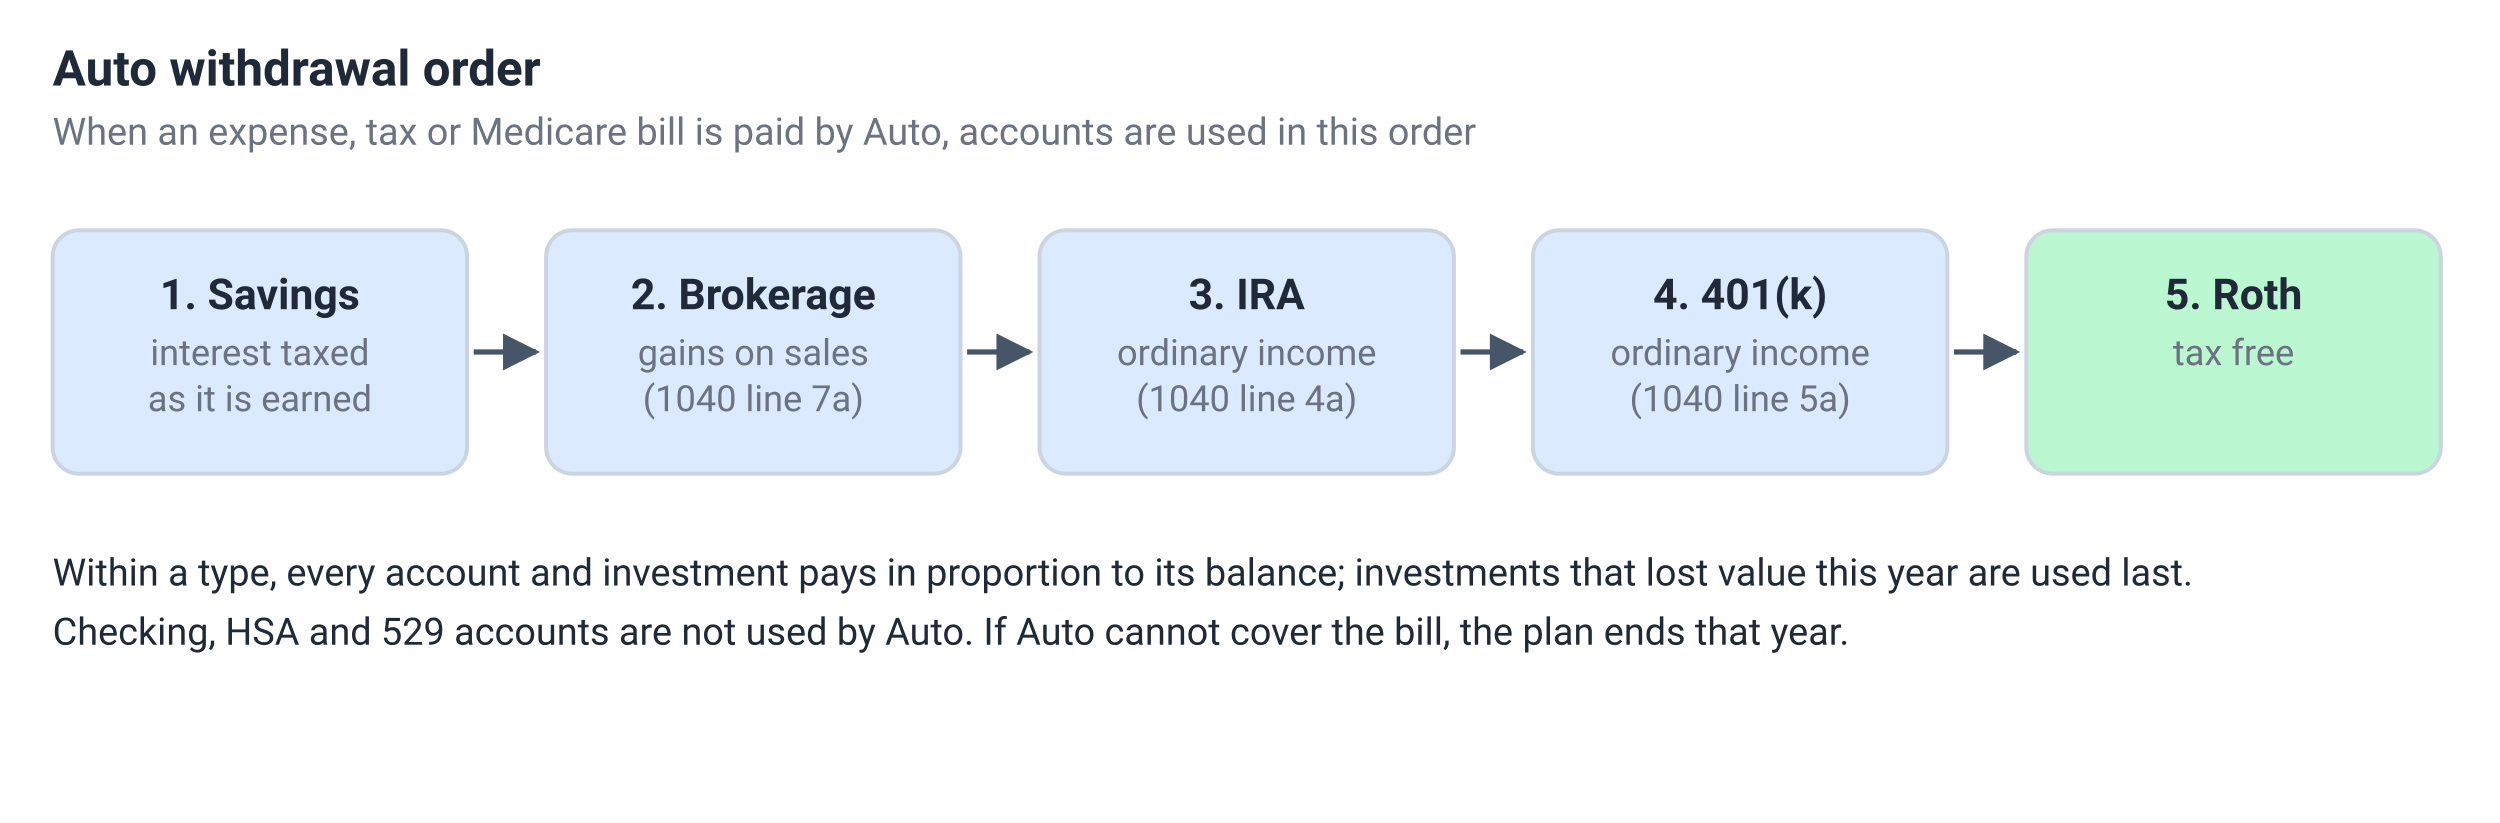
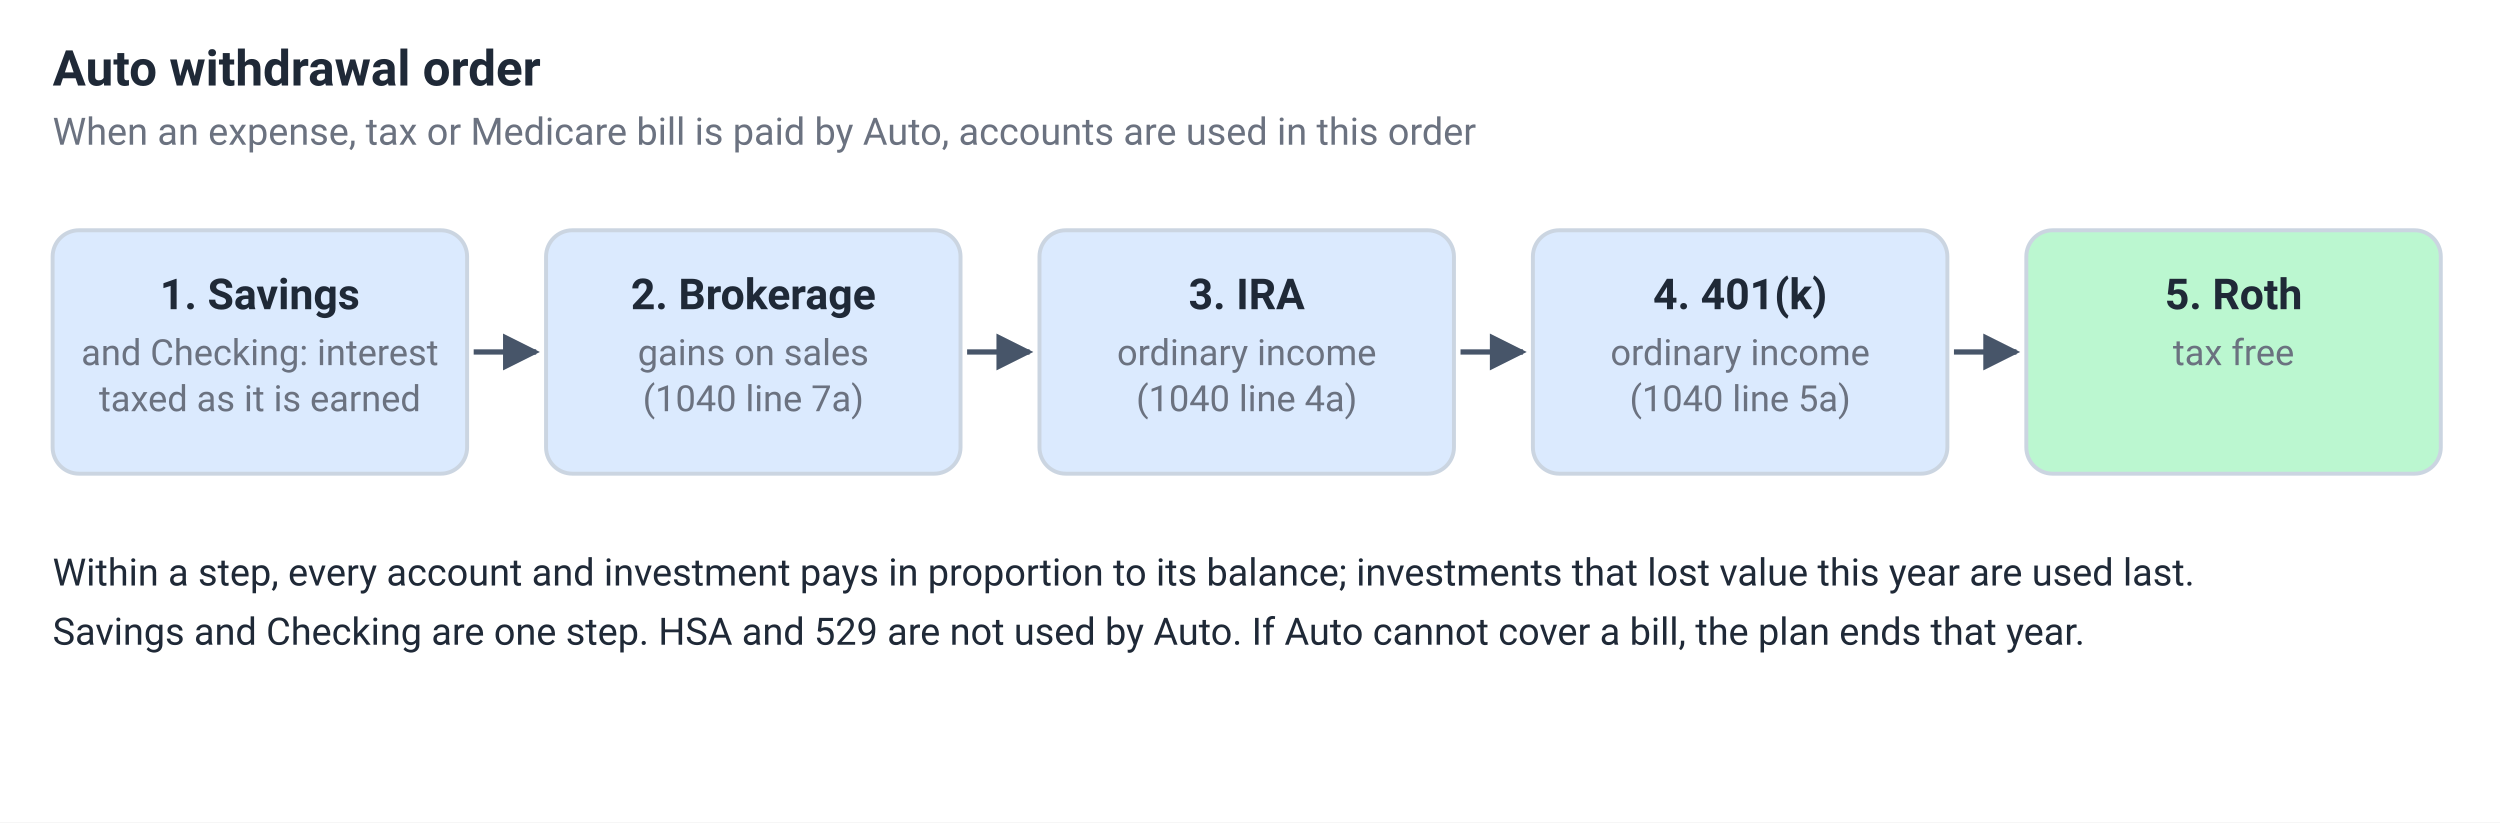
<svg xmlns="http://www.w3.org/2000/svg" viewBox="0 0 760 250" width="760" height="250" font-family="system-ui, -apple-system, 'Segoe UI', Roboto, Helvetica, Arial, sans-serif" font-size="12" role="img">
  <defs>
    <marker id="arrow" viewBox="0 0 10 10" refX="9" refY="5" markerWidth="7" markerHeight="7" orient="auto-start-reverse">
      <path d="M0,0 L10,5 L0,10 z" fill="#475569" />
    </marker>
  </defs>
  <rect width="760" height="250" fill="#ffffff" />
  <text x="16" y="26" font-size="15" font-weight="600" fill="#1f2937">Auto withdrawal order</text>
  <text x="16" y="44" font-size="11.5" fill="#6b7280">When an expense, tax or Medicare bill is paid by Auto, accounts are used in this order</text>
  <rect x="16" y="70" width="126" height="74" fill="#dbeafe" stroke="#cbd5e1" stroke-width="1.2" rx="8" />
  <text x="79" y="94" text-anchor="middle" font-size="13" font-weight="600" fill="#1f2937">1. Savings</text>
-   <text x="79" y="111" text-anchor="middle" font-size="11" fill="#6b7280">interest taxed</text>
-   <text x="79" y="125" text-anchor="middle" font-size="11" fill="#6b7280">as it is earned</text>
+   <text x="79" y="111" text-anchor="middle" font-size="11" fill="#6b7280">and Checking: interest</text>
+   <text x="79" y="125" text-anchor="middle" font-size="11" fill="#6b7280">taxed as it is earned</text>
  <line x1="144" y1="107" x2="163" y2="107" stroke="#475569" stroke-width="1.6" marker-end="url(#arrow)" />
  <rect x="166" y="70" width="126" height="74" fill="#dbeafe" stroke="#cbd5e1" stroke-width="1.2" rx="8" />
  <text x="229" y="94" text-anchor="middle" font-size="13" font-weight="600" fill="#1f2937">2. Brokerage</text>
  <text x="229" y="111" text-anchor="middle" font-size="11" fill="#6b7280">gains on sales</text>
  <text x="229" y="125" text-anchor="middle" font-size="11" fill="#6b7280">(1040 line 7a)</text>
  <line x1="294" y1="107" x2="313" y2="107" stroke="#475569" stroke-width="1.6" marker-end="url(#arrow)" />
  <rect x="316" y="70" width="126" height="74" fill="#dbeafe" stroke="#cbd5e1" stroke-width="1.2" rx="8" />
  <text x="379" y="94" text-anchor="middle" font-size="13" font-weight="600" fill="#1f2937">3. IRA</text>
  <text x="379" y="111" text-anchor="middle" font-size="11" fill="#6b7280">ordinary income</text>
  <text x="379" y="125" text-anchor="middle" font-size="11" fill="#6b7280">(1040 line 4a)</text>
  <line x1="444" y1="107" x2="463" y2="107" stroke="#475569" stroke-width="1.6" marker-end="url(#arrow)" />
  <rect x="466" y="70" width="126" height="74" fill="#dbeafe" stroke="#cbd5e1" stroke-width="1.2" rx="8" />
  <text x="529" y="94" text-anchor="middle" font-size="13" font-weight="600" fill="#1f2937">4. 401(k)</text>
  <text x="529" y="111" text-anchor="middle" font-size="11" fill="#6b7280">ordinary income</text>
  <text x="529" y="125" text-anchor="middle" font-size="11" fill="#6b7280">(1040 line 5a)</text>
  <line x1="594" y1="107" x2="613" y2="107" stroke="#475569" stroke-width="1.6" marker-end="url(#arrow)" />
  <rect x="616" y="70" width="126" height="74" fill="#bbf7d0" stroke="#cbd5e1" stroke-width="1.2" rx="8" />
  <text x="679" y="94" text-anchor="middle" font-size="13" font-weight="600" fill="#1f2937">5. Roth</text>
  <text x="679" y="111" text-anchor="middle" font-size="11" fill="#6b7280">tax free</text>
-   <text x="16" y="178" font-size="11.5" fill="#1f2937">Within a type, every account and investment pays in proportion to its balance; investments that lost value this year are used last.</text>
-   <text x="16" y="196" font-size="11.5" fill="#1f2937">Checking, HSA and 529 accounts are not used by Auto. If Auto cannot cover the bill, the plan ends that year.</text>
+   <text x="16" y="178" font-size="11.5" fill="#1f2937">Within a step, every account and investment pays in proportion to its balance; investments that lost value this year are used last.</text>
+   <text x="16" y="196" font-size="11.5" fill="#1f2937">Savings and Checking are one step. HSA and 529 are not used by Auto. If Auto cannot cover a bill, the plan ends that year.</text>
</svg>
